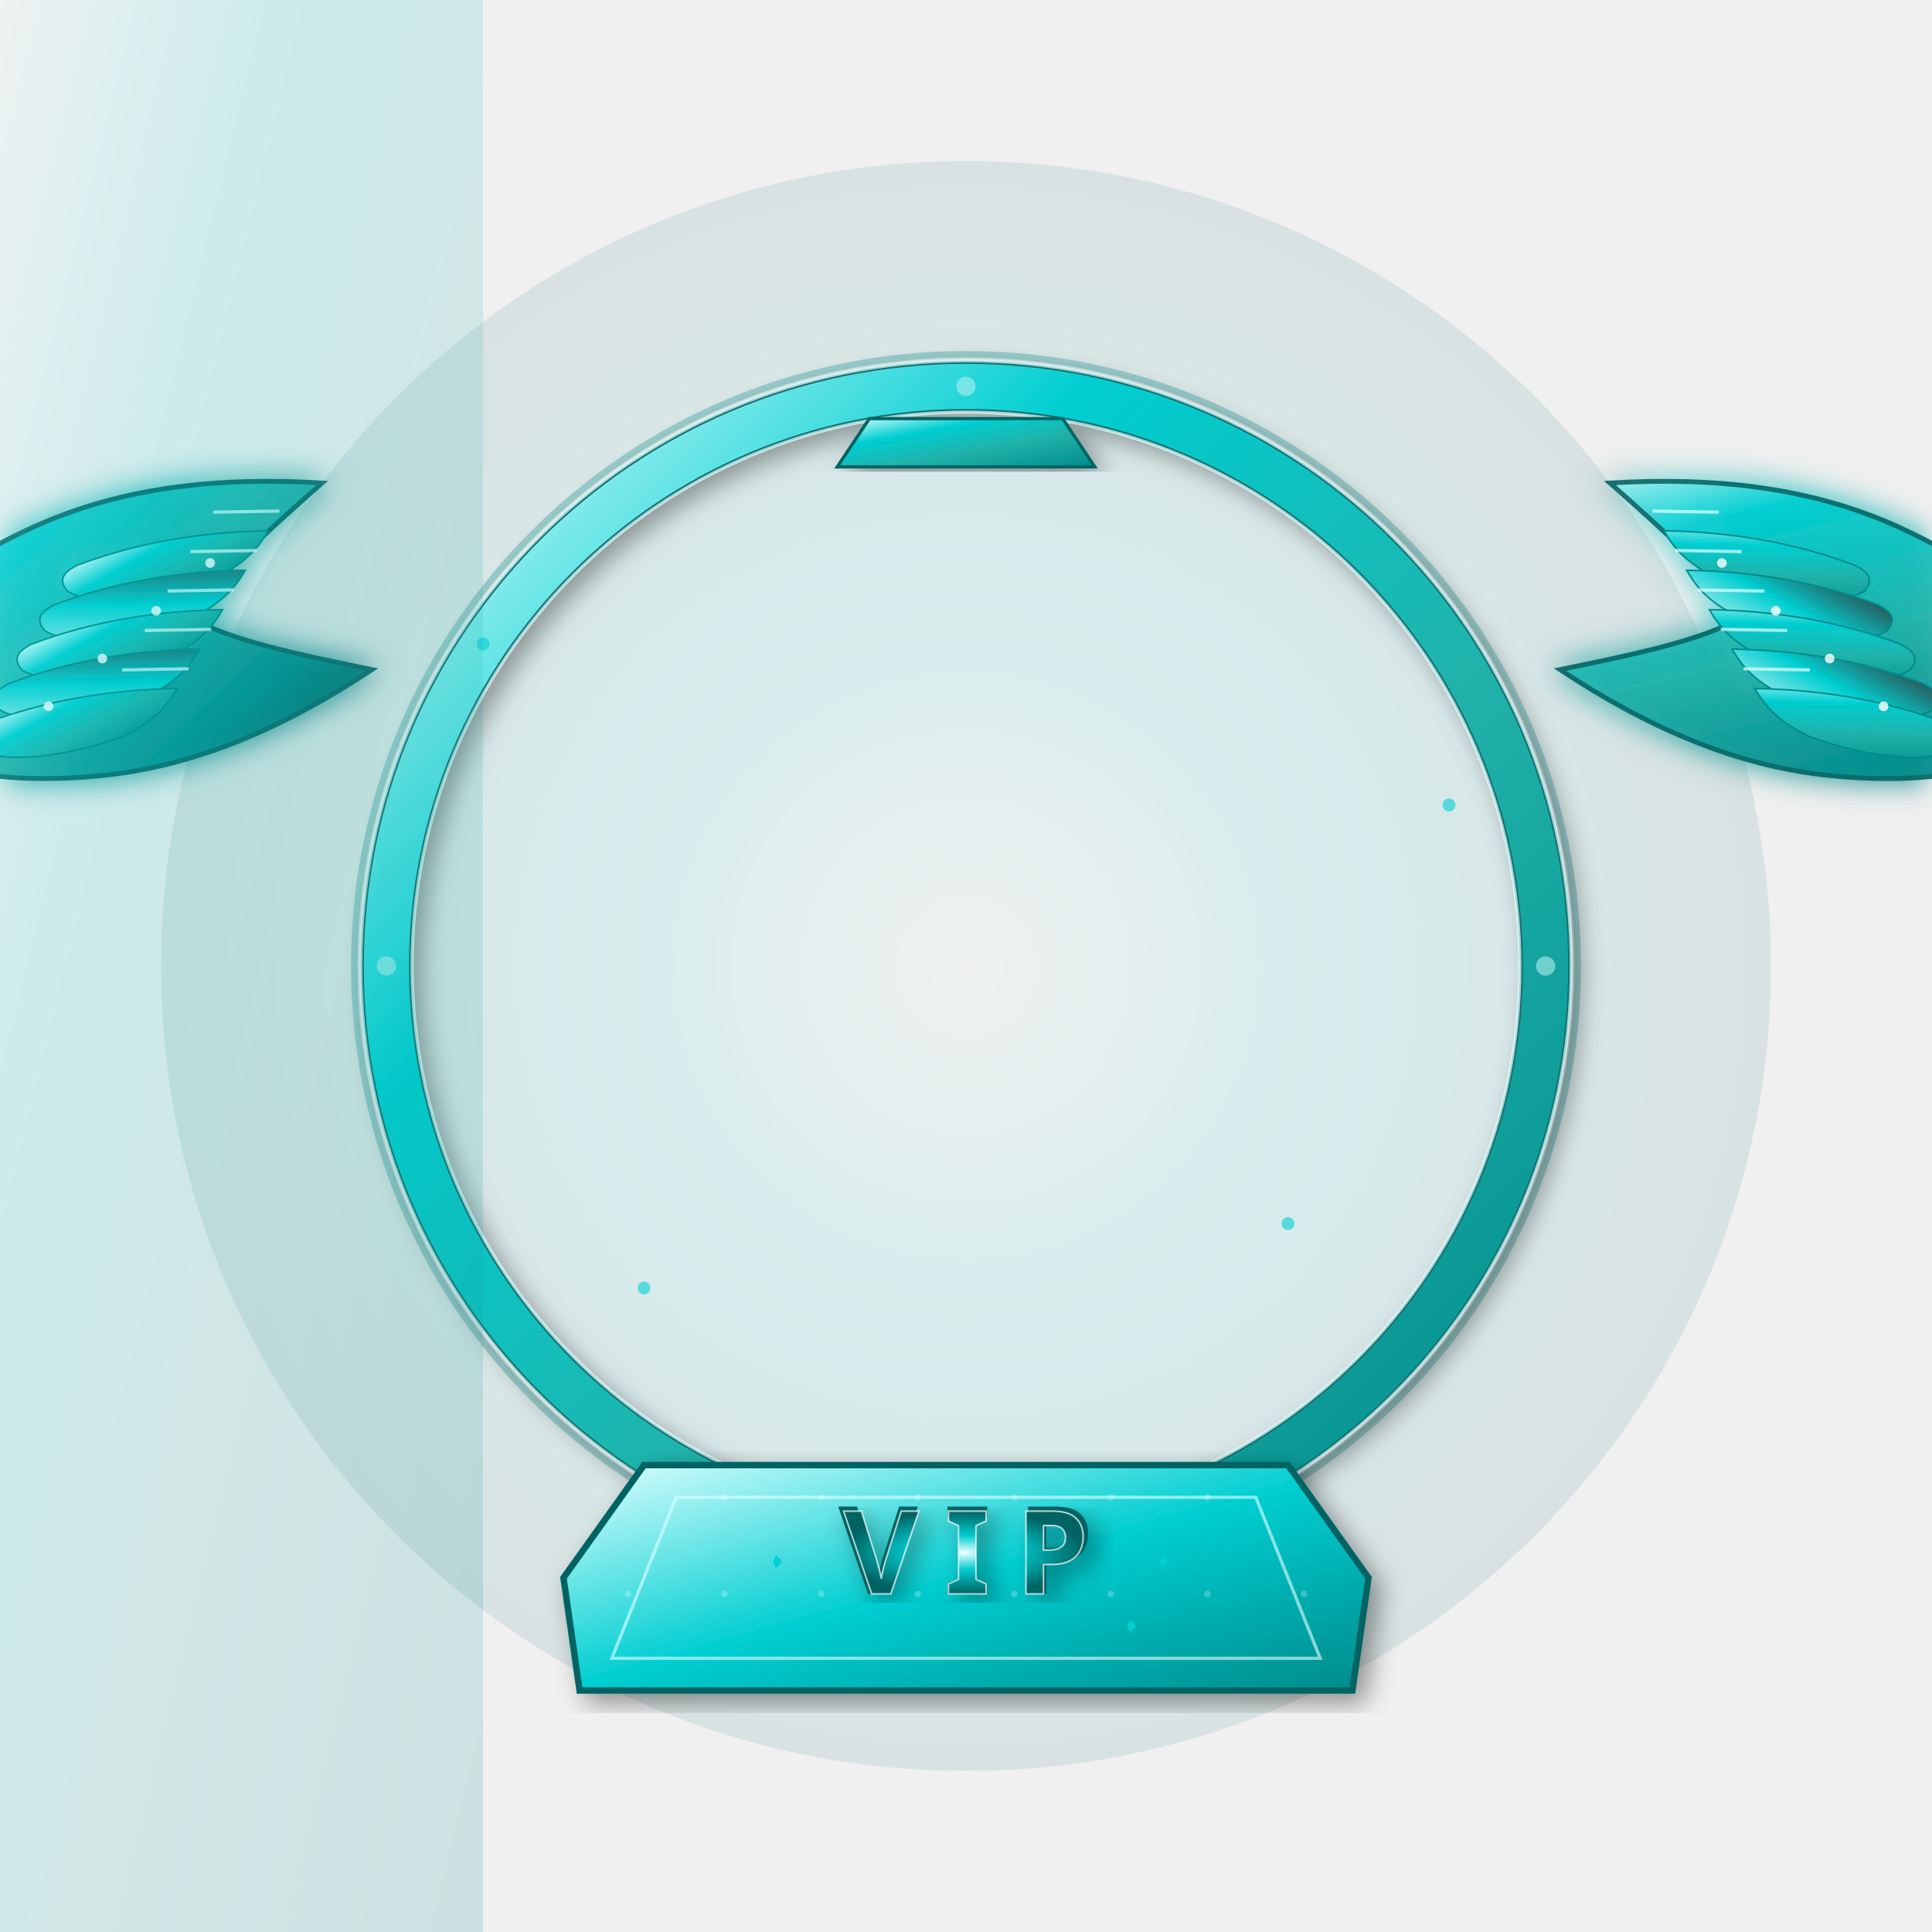
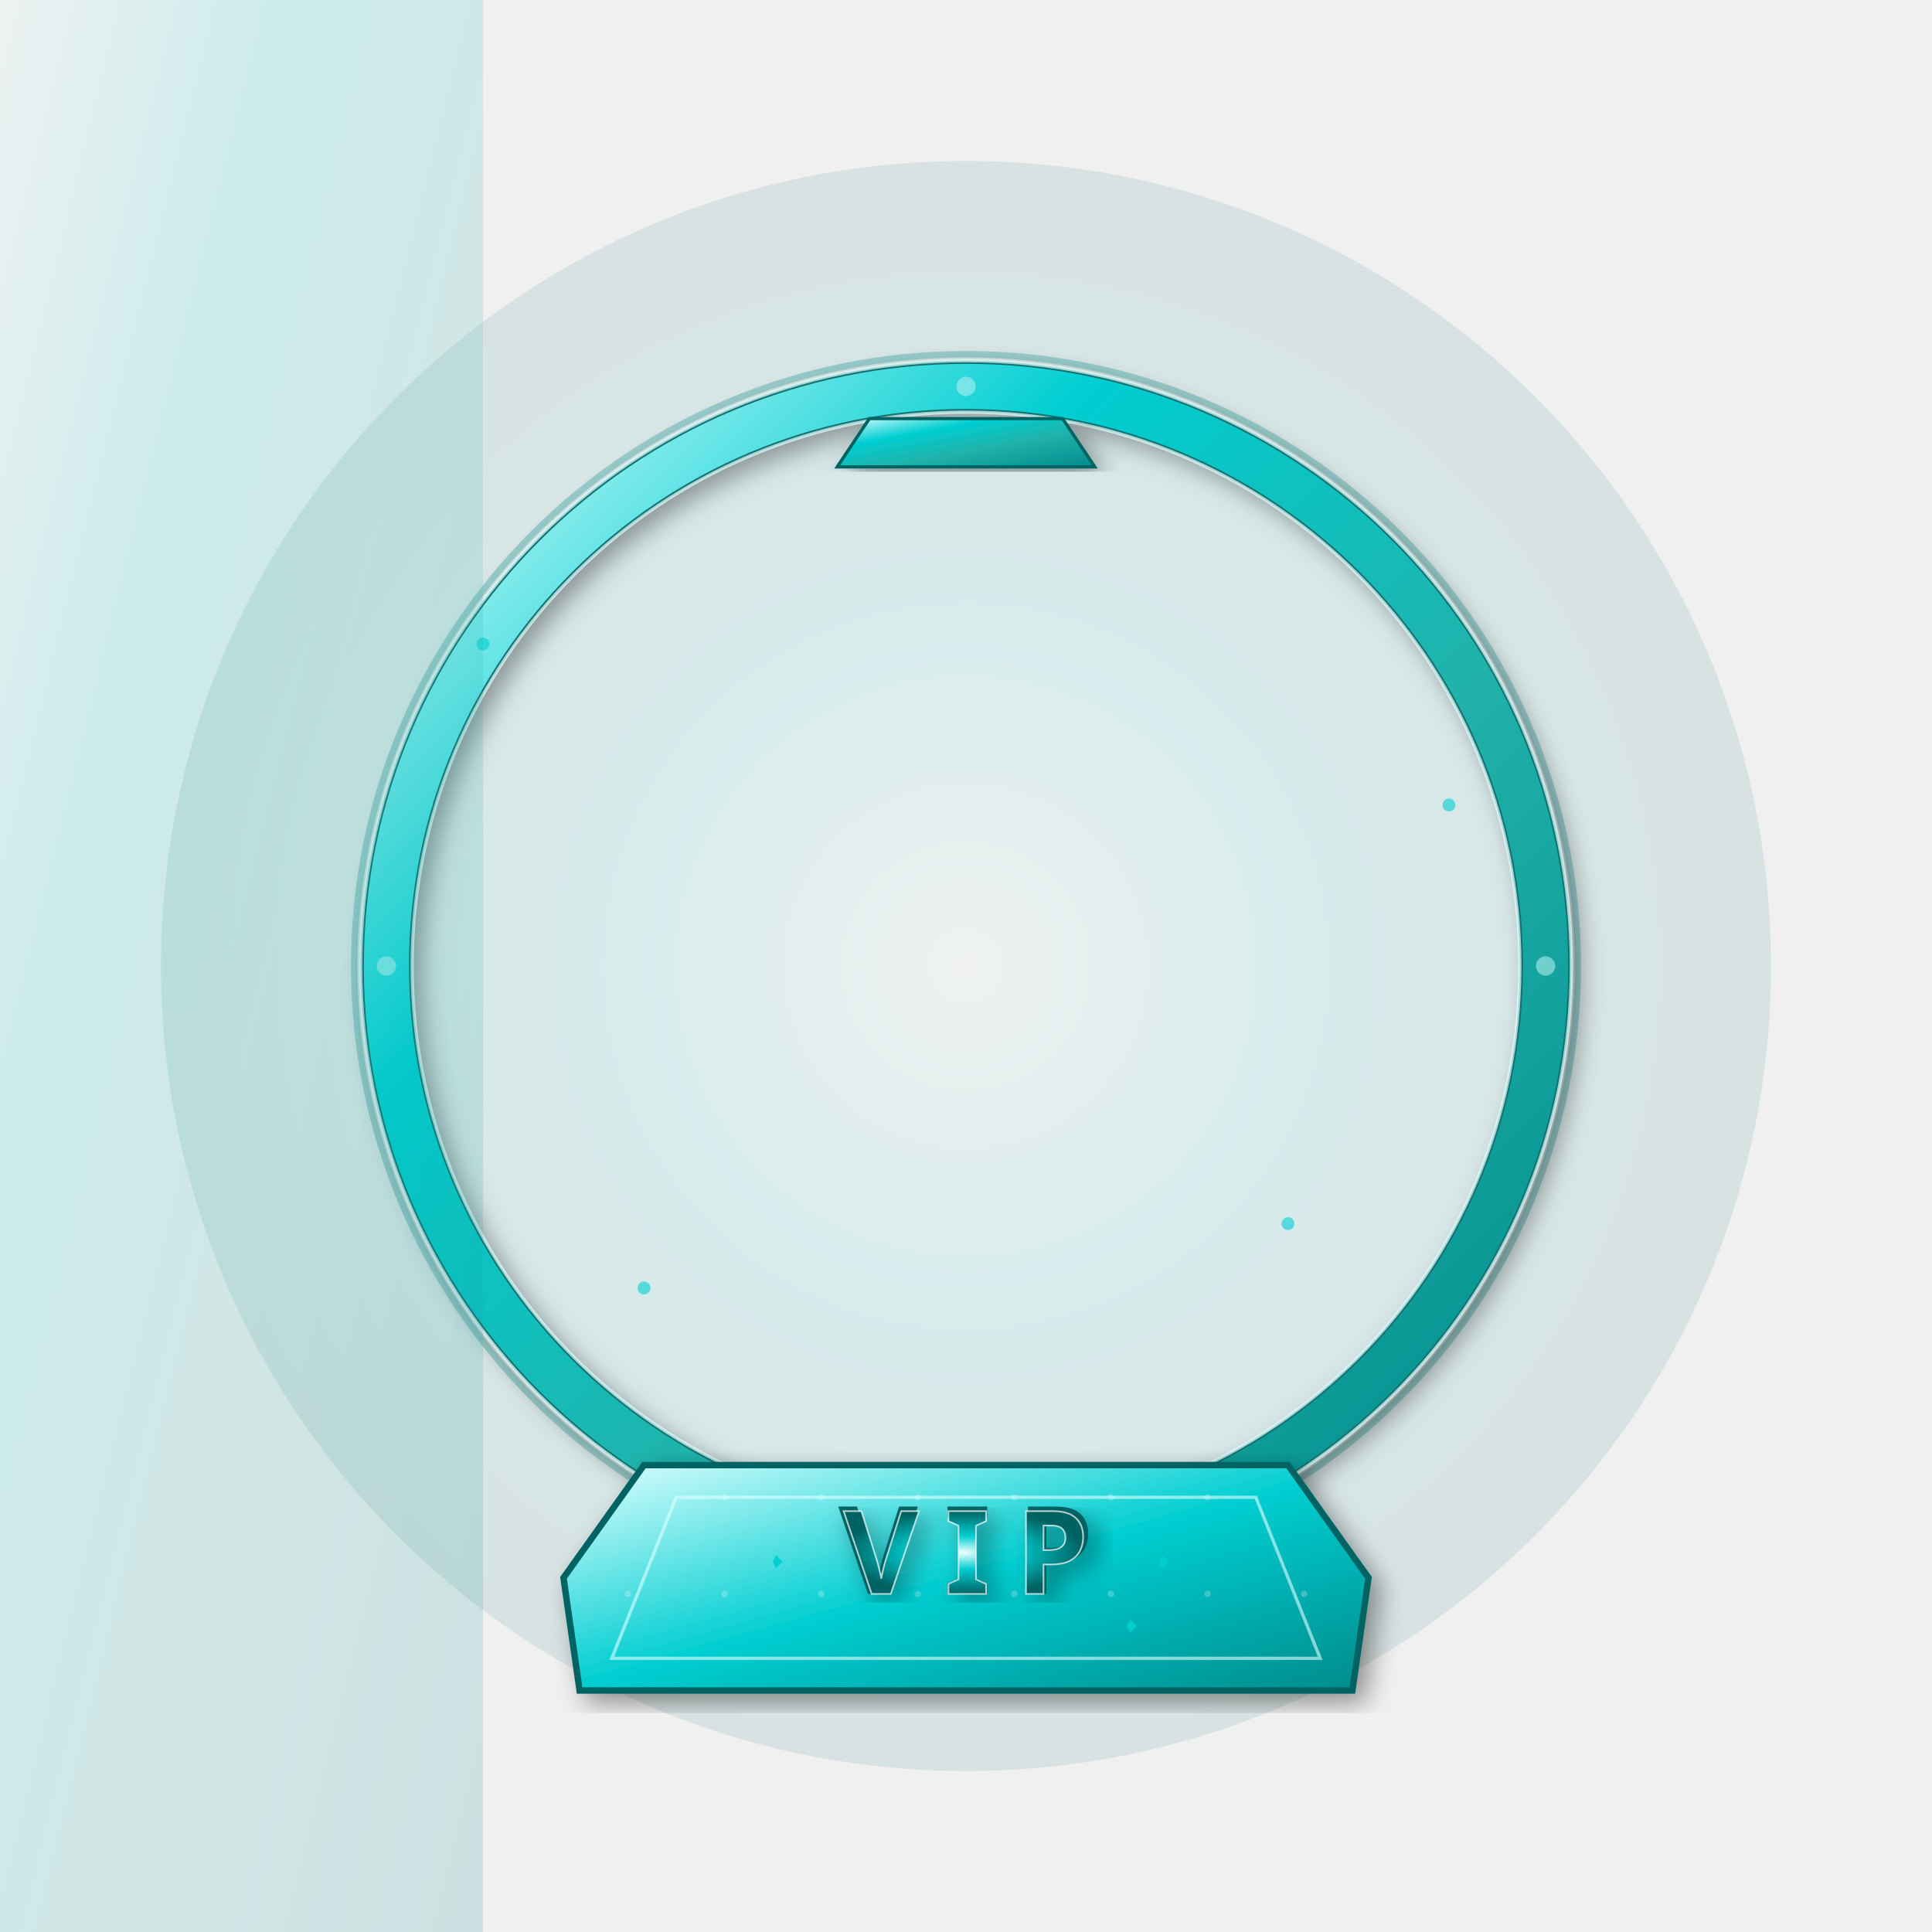
<svg xmlns="http://www.w3.org/2000/svg" width="600" height="600" viewBox="0 0 600 600" fill="none">
  <defs>
    <linearGradient id="turquoiseWingGrad1" x1="0" y1="0" x2="1" y2="1">
      <stop offset="0%" stop-color="#e0ffff" />
      <stop offset="30%" stop-color="#00ced1" />
      <stop offset="60%" stop-color="#20b2aa" />
      <stop offset="100%" stop-color="#008b8b" />
    </linearGradient>
    <linearGradient id="turquoiseWingGrad2" x1="0" y1="1" x2="1" y2="0">
      <stop offset="0%" stop-color="#afeeee" />
      <stop offset="50%" stop-color="#00ced1" />
      <stop offset="100%" stop-color="#2f4f4f" />
    </linearGradient>
    <radialGradient id="turquoiseRadialWing" cx="50%" cy="50%" r="50%">
      <stop offset="0%" stop-color="#f0ffff" />
      <stop offset="40%" stop-color="#00ced1" />
      <stop offset="100%" stop-color="#006464" />
    </radialGradient>
    <linearGradient id="ringTurquoiseGrad" x1="0" y1="0" x2="1" y2="1">
      <stop offset="0%" stop-color="#b0e0e6" />
      <stop offset="50%" stop-color="#00ced1" />
      <stop offset="100%" stop-color="#008b8b" />
    </linearGradient>
    <linearGradient id="gemGrad" x1="0" y1="0" x2="0" y2="1">
      <stop offset="0%" stop-color="#ffebef" />
      <stop offset="50%" stop-color="#ff69b4" />
      <stop offset="100%" stop-color="#ff1493" />
    </linearGradient>
    <linearGradient id="bannerTurquoiseGrad" x1="0" y1="0" x2="1" y2="1">
      <stop offset="0%" stop-color="#e0ffff" />
      <stop offset="50%" stop-color="#00ced1" />
      <stop offset="100%" stop-color="#008b8b" />
    </linearGradient>
    <filter id="turquoiseGlow">
      <feGaussianBlur stdDeviation="5" result="coloredBlur" />
      <feMerge>
        <feMergeNode in="coloredBlur" />
        <feMergeNode in="SourceGraphic" />
      </feMerge>
    </filter>
    <filter id="dropShadow">
      <feDropShadow dx="3" dy="3" stdDeviation="4" flood-opacity="0.4" />
    </filter>
    <filter id="innerGlow">
      <feFlood flood-color="#00ced1" flood-opacity="0.5" />
      <feComposite in2="SourceAlpha" operator="out" />
      <feGaussianBlur stdDeviation="3" />
      <feComposite operator="atop" in2="SourceGraphic" />
    </filter>
    <pattern id="sparkle" x="0" y="0" width="30" height="30" patternUnits="userSpaceOnUse">
      <circle cx="15" cy="15" r="1" fill="#ffffff" opacity="0.8">
        <animate attributeName="r" values="1;3;1" dur="2s" repeatCount="indefinite" />
      </circle>
    </pattern>
    <linearGradient id="featherGrad" x1="0" y1="0" x2="1" y2="1">
      <stop offset="0%" stop-color="#f0ffff" />
      <stop offset="20%" stop-color="#00ced1" />
      <stop offset="50%" stop-color="#20b2aa" />
      <stop offset="80%" stop-color="#008b8b" />
      <stop offset="100%" stop-color="#006464" />
    </linearGradient>
  </defs>
  <ellipse cx="300" cy="300" rx="250" ry="250" fill="url(#turquoiseRadialWing)" opacity="0.1" />
  <circle cx="300" cy="300" r="190" fill="none" stroke="#008b8b" stroke-width="2" opacity="0.3" />
  <circle cx="300" cy="300" r="180" fill="none" stroke="#006464" stroke-width="16" filter="url(#dropShadow)" opacity="0.9" />
  <circle cx="300" cy="300" r="180" fill="none" stroke="url(#turquoiseWingGrad1)" stroke-width="14" />
  <circle cx="300" cy="300" r="172" fill="none" stroke="#e0ffff" stroke-width="1" opacity="0.7" />
  <circle cx="300" cy="300" r="188" fill="none" stroke="#e0ffff" stroke-width="1" opacity="0.7" />
  <g opacity="0.6">
    <circle cx="300" cy="120" r="3" fill="#afeeee" />
    <circle cx="300" cy="480" r="3" fill="#afeeee" />
    <circle cx="120" cy="300" r="3" fill="#afeeee" />
    <circle cx="480" cy="300" r="3" fill="#afeeee" />
  </g>
  <path d="M270 130 L330 130 L340 145 L260 145 Z" fill="url(#turquoiseWingGrad1)" stroke="#006464" stroke-width="1" filter="url(#dropShadow)" />
-   <g transform="translate(100,150)" filter="url(#turquoiseGlow)">
-     <g transform="rotate(-15)">
-       <path d="M 0,0 C -30,-10 -60,-15 -90,-10 C -120,-5 -140,5 -150,20 C -155,28 -155,35 -150,42                       C -140,55 -120,65 -90,70 C -60,75 -30,70 0,60                       C -20,50 -40,40 -50,30 C -40,20 -20,10 0,0 Z" fill="url(#featherGrad)" stroke="#006464" stroke-width="1.5" opacity="0.9" />
-       <path d="M -20,10 C -40,5 -60,3 -80,5 C -85,6 -87,8 -85,12 C -80,18 -60,22 -40,20 C -30,18 -25,15 -20,10 Z" fill="url(#turquoiseWingGrad1)" stroke="#008b8b" stroke-width="0.5" />
-       <path d="M -30,20 C -50,15 -70,13 -90,15 C -95,16 -97,18 -95,22 C -90,28 -70,32 -50,30 C -40,28 -35,25 -30,20 Z" fill="url(#turquoiseWingGrad2)" stroke="#008b8b" stroke-width="0.5" />
-       <path d="M -40,30 C -60,25 -80,23 -100,25 C -105,26 -107,28 -105,32 C -100,38 -80,42 -60,40 C -50,38 -45,35 -40,30 Z" fill="url(#turquoiseWingGrad1)" stroke="#008b8b" stroke-width="0.5" />
-       <path d="M -50,40 C -70,35 -90,33 -110,35 C -115,36 -117,38 -115,42 C -110,48 -90,52 -70,50 C -60,48 -55,45 -50,40 Z" fill="url(#turquoiseWingGrad2)" stroke="#008b8b" stroke-width="0.5" />
-       <path d="M -60,50 C -80,45 -100,43 -120,45 C -125,46 -127,48 -125,52 C -120,58 -100,62 -80,60 C -70,58 -65,55 -60,50 Z" fill="url(#turquoiseWingGrad1)" stroke="#008b8b" stroke-width="0.5" />
-       <g opacity="0.7">
-         <path d="M -15,5 L -35,0" stroke="#e0ffff" stroke-width="1" />
-         <path d="M -25,15 L -45,10" stroke="#e0ffff" stroke-width="1" />
-         <path d="M -35,25 L -55,20" stroke="#e0ffff" stroke-width="1" />
-         <path d="M -45,35 L -65,30" stroke="#e0ffff" stroke-width="1" />
-         <path d="M -55,45 L -75,40" stroke="#e0ffff" stroke-width="1" />
-       </g>
-       <circle cx="-40" cy="15" r="1.5" fill="#ffffff" opacity="0.8" />
-       <circle cx="-60" cy="25" r="1.5" fill="#ffffff" opacity="0.8" />
-       <circle cx="-80" cy="35" r="1.5" fill="#ffffff" opacity="0.8" />
-       <circle cx="-100" cy="45" r="1.5" fill="#ffffff" opacity="0.8" />
-       <animateTransform attributeName="transform" attributeType="XML" type="rotate" values="-15;-5;-15" dur="4s" repeatCount="indefinite" />
-     </g>
-   </g>
-   <g transform="translate(500,150)" filter="url(#turquoiseGlow)">
-     <g transform="rotate(15)">
-       <path d="M 0,0 C 30,-10 60,-15 90,-10 C 120,-5 140,5 150,20 C 155,28 155,35 150,42                       C 140,55 120,65 90,70 C 60,75 30,70 0,60                       C 20,50 40,40 50,30 C 40,20 20,10 0,0 Z" fill="url(#featherGrad)" stroke="#006464" stroke-width="1.5" opacity="0.9" />
-       <path d="M 20,10 C 40,5 60,3 80,5 C 85,6 87,8 85,12 C 80,18 60,22 40,20 C 30,18 25,15 20,10 Z" fill="url(#turquoiseWingGrad1)" stroke="#008b8b" stroke-width="0.5" />
-       <path d="M 30,20 C 50,15 70,13 90,15 C 95,16 97,18 95,22 C 90,28 70,32 50,30 C 40,28 35,25 30,20 Z" fill="url(#turquoiseWingGrad2)" stroke="#008b8b" stroke-width="0.5" />
-       <path d="M 40,30 C 60,25 80,23 100,25 C 105,26 107,28 105,32 C 100,38 80,42 60,40 C 50,38 45,35 40,30 Z" fill="url(#turquoiseWingGrad1)" stroke="#008b8b" stroke-width="0.5" />
-       <path d="M 50,40 C 70,35 90,33 110,35 C 115,36 117,38 115,42 C 110,48 90,52 70,50 C 60,48 55,45 50,40 Z" fill="url(#turquoiseWingGrad2)" stroke="#008b8b" stroke-width="0.5" />
-       <path d="M 60,50 C 80,45 100,43 120,45 C 125,46 127,48 125,52 C 120,58 100,62 80,60 C 70,58 65,55 60,50 Z" fill="url(#turquoiseWingGrad1)" stroke="#008b8b" stroke-width="0.5" />
-       <g opacity="0.7">
-         <path d="M 15,5 L 35,0" stroke="#e0ffff" stroke-width="1" />
-         <path d="M 25,15 L 45,10" stroke="#e0ffff" stroke-width="1" />
-         <path d="M 35,25 L 55,20" stroke="#e0ffff" stroke-width="1" />
-         <path d="M 45,35 L 65,30" stroke="#e0ffff" stroke-width="1" />
-         <path d="M 55,45 L 75,40" stroke="#e0ffff" stroke-width="1" />
-       </g>
-       <circle cx="40" cy="15" r="1.5" fill="#ffffff" opacity="0.8" />
-       <circle cx="60" cy="25" r="1.5" fill="#ffffff" opacity="0.8" />
-       <circle cx="80" cy="35" r="1.5" fill="#ffffff" opacity="0.8" />
-       <circle cx="100" cy="45" r="1.5" fill="#ffffff" opacity="0.8" />
-       <animateTransform attributeName="transform" attributeType="XML" type="rotate" values="15;5;15" dur="4s" repeatCount="indefinite" />
-     </g>
-   </g>
  <g filter="url(#dropShadow)">
    <path d="M200,455 L400,455 L425,490 L420,525 L180,525 L175,490 Z" fill="url(#bannerTurquoiseGrad)" stroke="#006464" stroke-width="2" />
    <path d="M205,460 L395,460 L415,520 L185,520 Z" fill="url(#sparkle)" opacity="0.3" />
    <path d="M210,465 L390,465 L410,515 L190,515 Z" fill="none" stroke="#e0ffff" stroke-width="1" opacity="0.6" />
    <text x="300" y="495" text-anchor="middle" fill="#006464" font-size="38" font-family="Arial Black" font-weight="bold" letter-spacing="8" filter="url(#dropShadow)">VIP</text>
    <text x="300" y="495" text-anchor="middle" fill="url(#turquoiseRadialWing)" font-size="36" font-family="Arial Black" font-weight="bold" letter-spacing="8">VIP</text>
    <text x="300" y="495" text-anchor="middle" fill="none" stroke="#ffffff" stroke-width="0.5" font-size="36" font-family="Arial Black" font-weight="bold" letter-spacing="8" opacity="0.7">VIP</text>
    <g fill="#00ced1">
      <path d="M 240,485 L241,487 L243,485 L241,483 Z" />
      <path d="M 360,485 L361,487 L363,485 L361,483 Z" />
      <path d="M 250,505 L251,507 L253,505 L251,503 Z" />
      <path d="M 350,505 L351,507 L353,505 L351,503 Z" />
    </g>
  </g>
  <g opacity="0.6">
    <circle cx="150" cy="200" r="2" fill="#00ced1">
      <animate attributeName="cy" values="200;150;200" dur="3s" repeatCount="indefinite" />
      <animate attributeName="opacity" values="0;1;0" dur="3s" repeatCount="indefinite" />
    </circle>
    <circle cx="450" cy="250" r="2" fill="#00ced1">
      <animate attributeName="cy" values="250;200;250" dur="3.5s" repeatCount="indefinite" />
      <animate attributeName="opacity" values="0;1;0" dur="3.5s" repeatCount="indefinite" />
    </circle>
    <circle cx="200" cy="400" r="2" fill="#00ced1">
      <animate attributeName="cy" values="400;350;400" dur="4s" repeatCount="indefinite" />
      <animate attributeName="opacity" values="0;1;0" dur="4s" repeatCount="indefinite" />
    </circle>
    <circle cx="400" cy="380" r="2" fill="#00ced1">
      <animate attributeName="cy" values="380;330;380" dur="3.2s" repeatCount="indefinite" />
      <animate attributeName="opacity" values="0;1;0" dur="3.2s" repeatCount="indefinite" />
    </circle>
  </g>
  <rect x="0" y="0" width="150" height="600" fill="url(#turquoiseWingGrad1)" opacity="0.15">
    <animateTransform attributeName="transform" type="translate" from="-150 0" to="750 0" dur="4s" repeatCount="indefinite" />
  </rect>
</svg>
